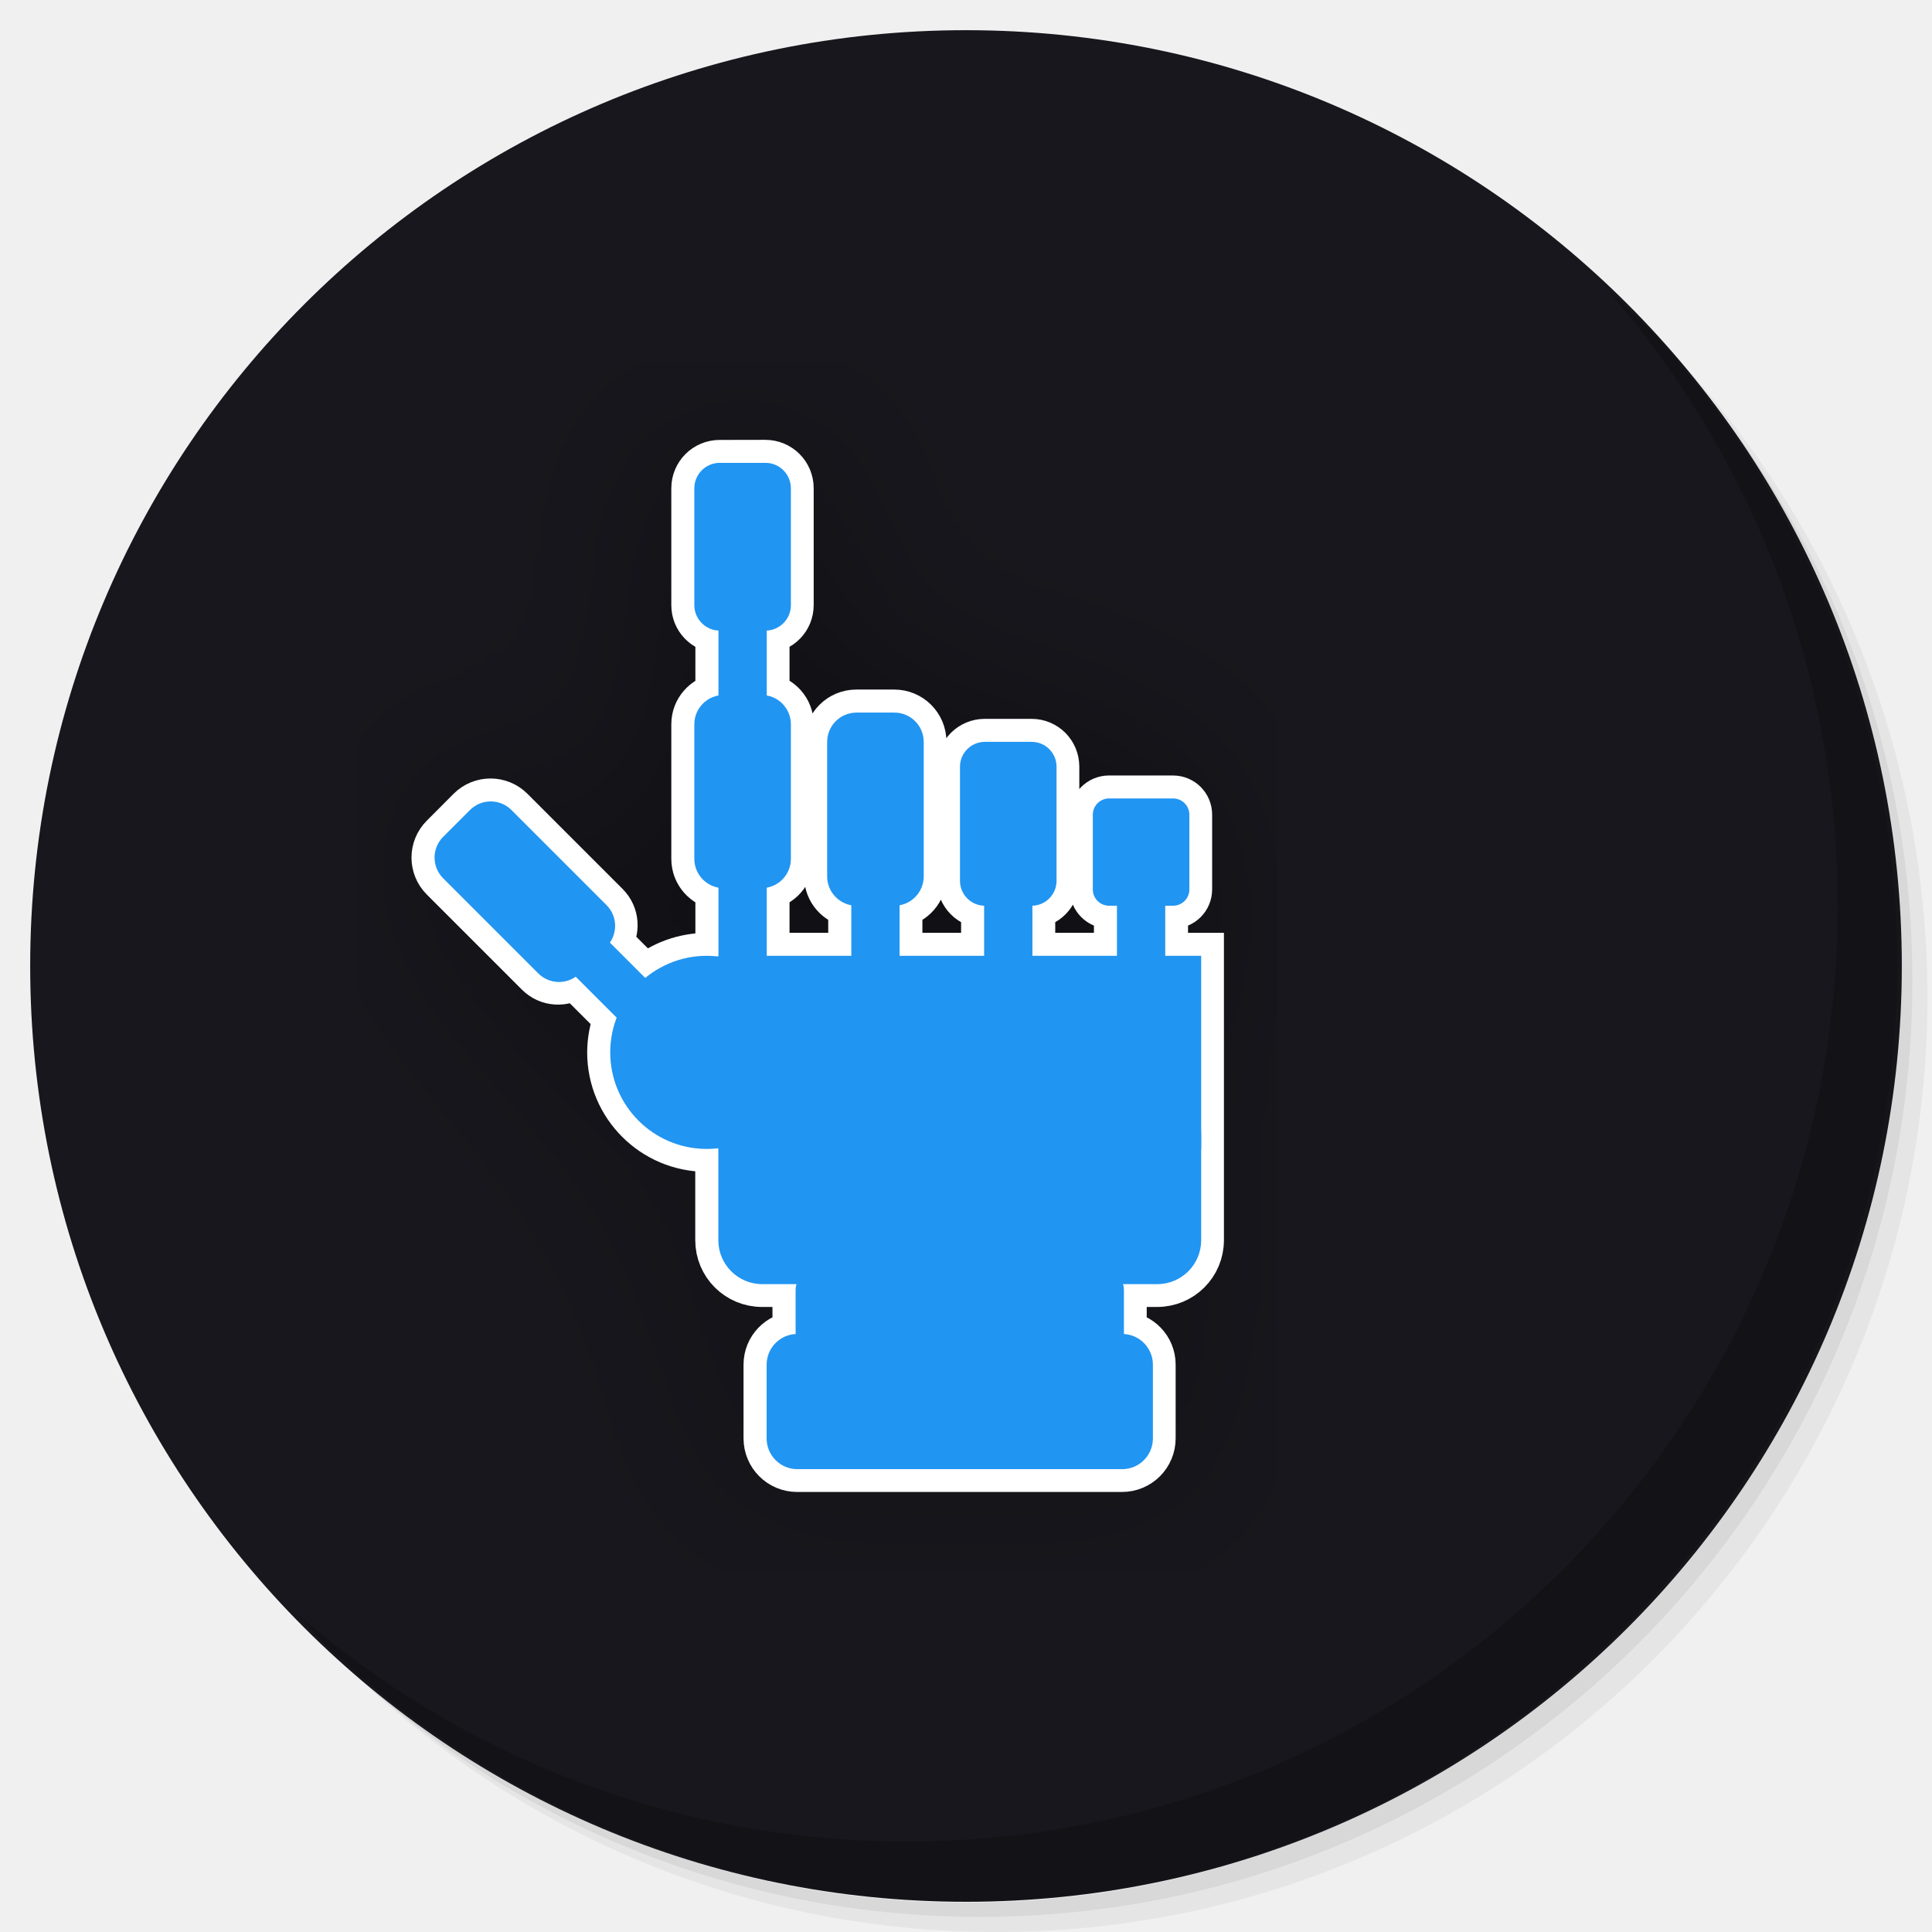
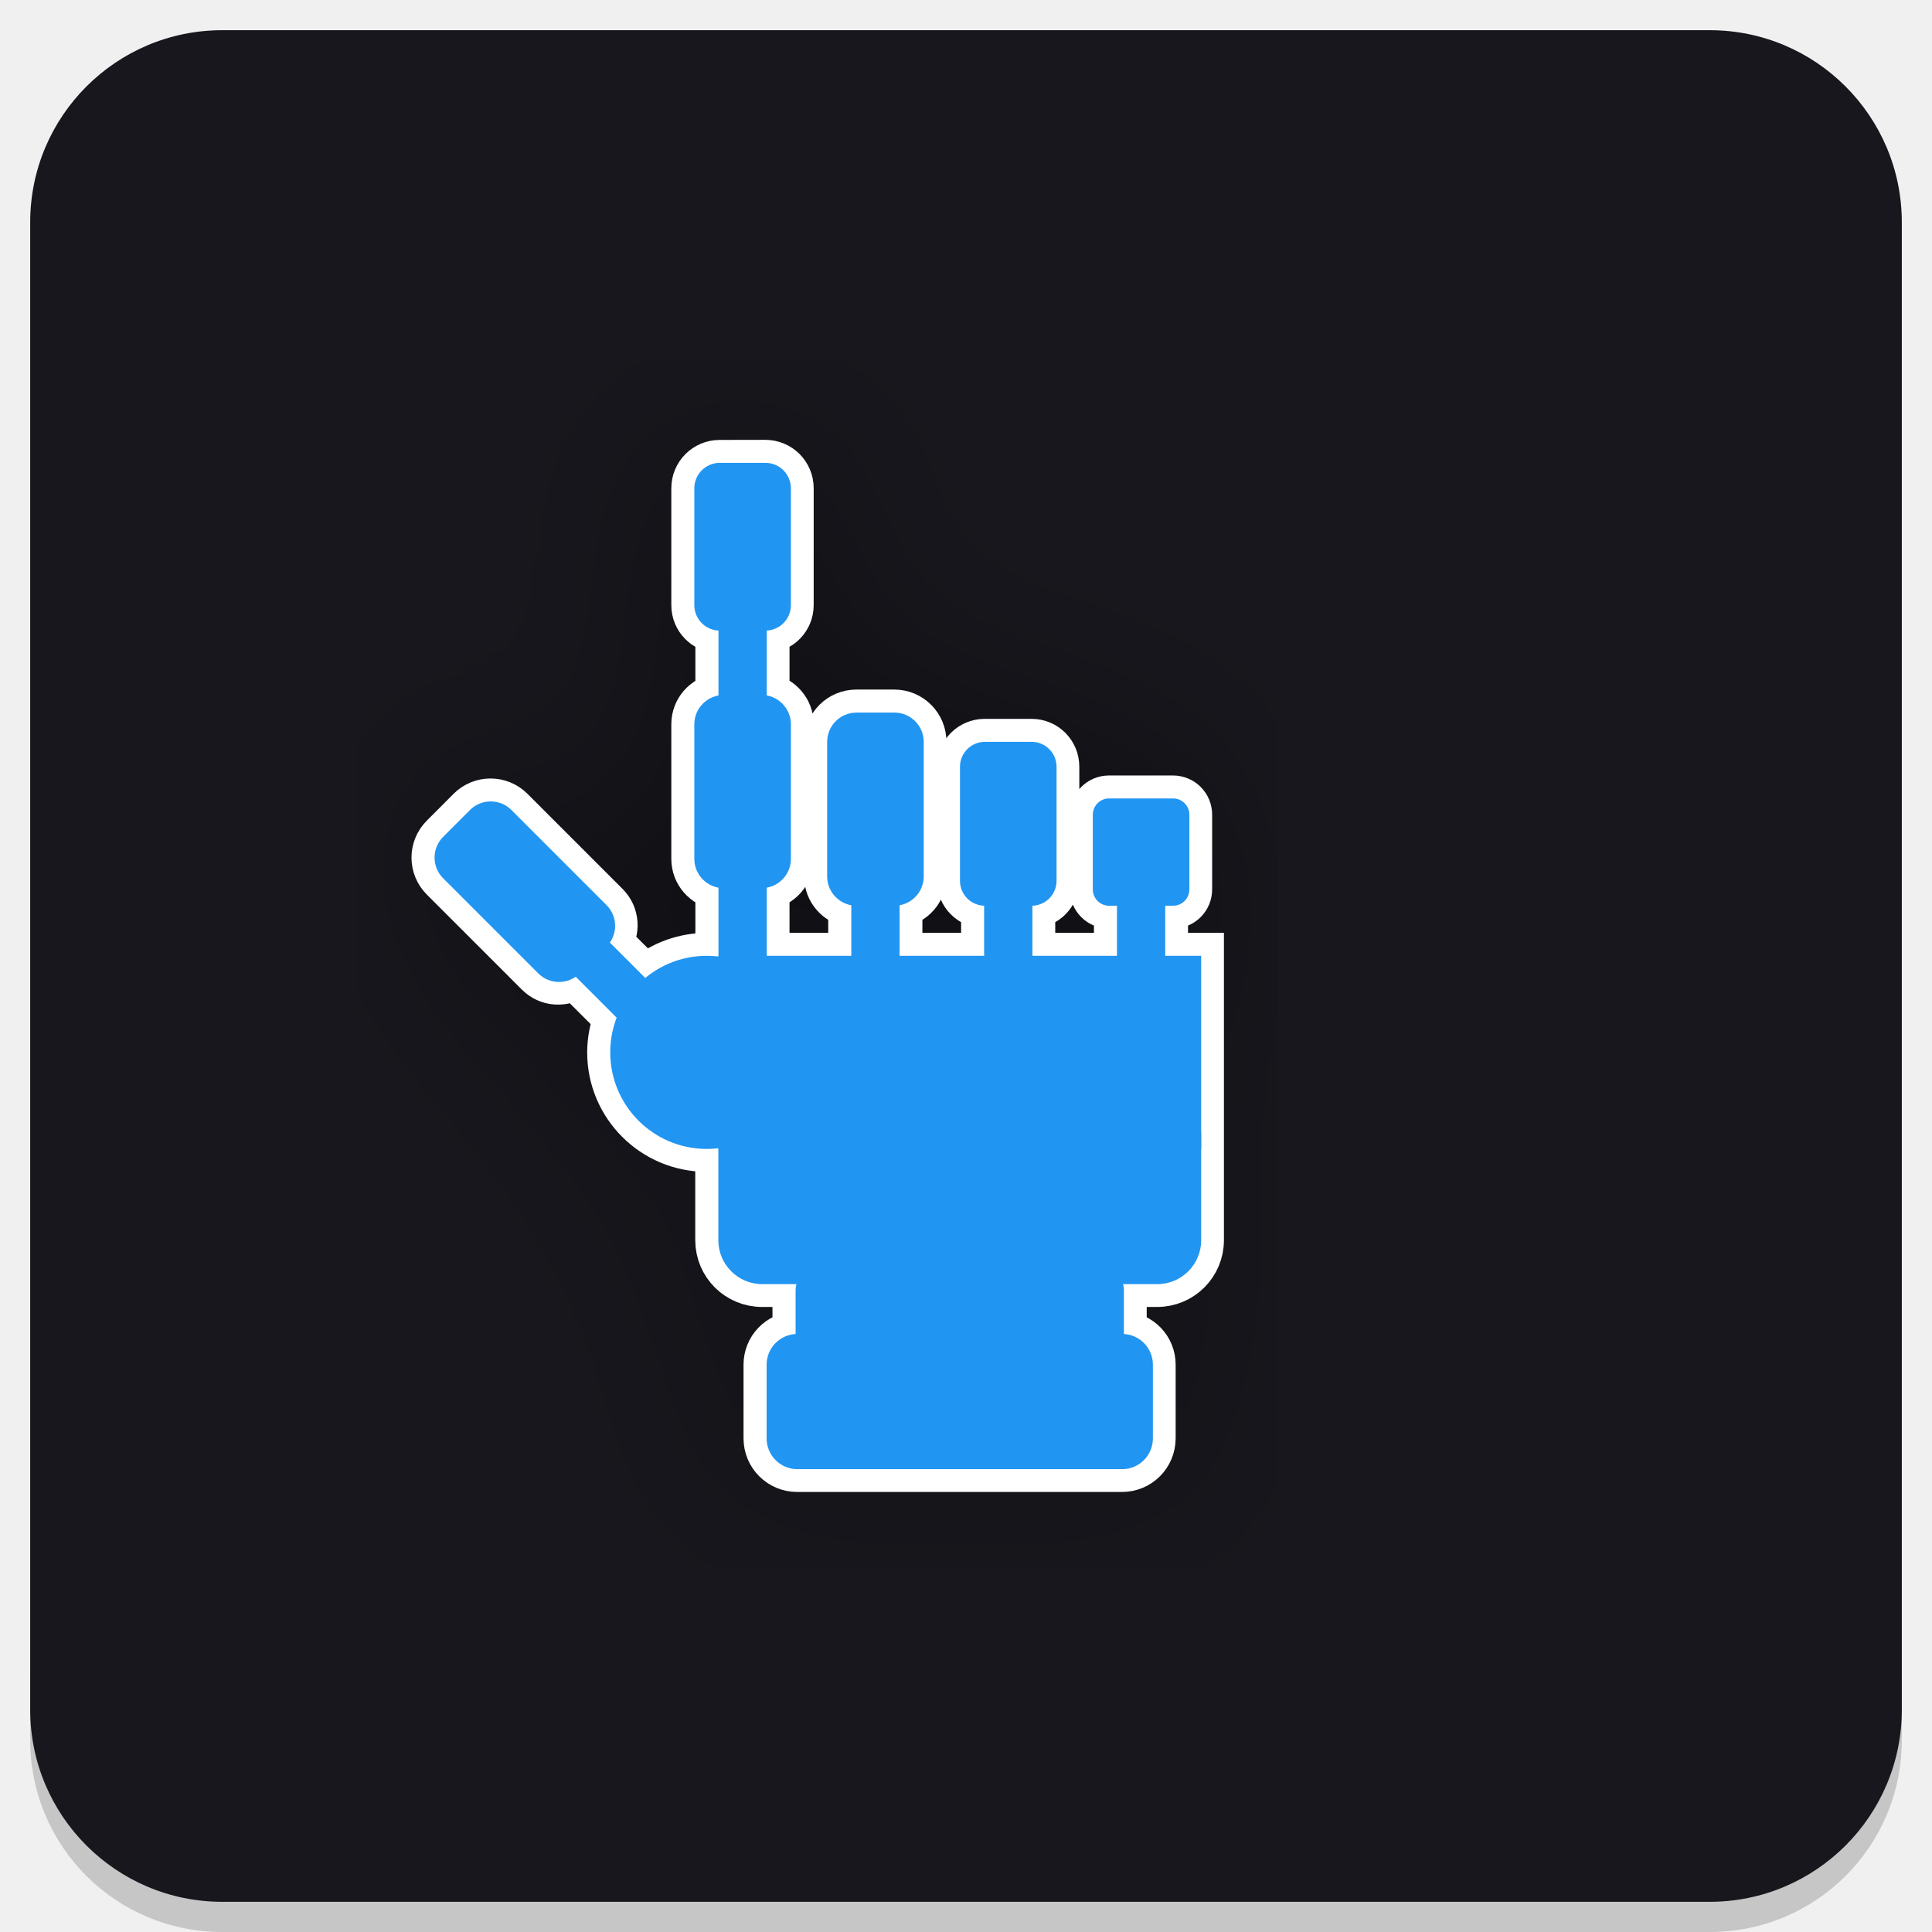
<svg xmlns="http://www.w3.org/2000/svg" xmlns:xlink="http://www.w3.org/1999/xlink" version="1.1" id="Layer_1" x="0px" y="0px" viewBox="0 0 256 256" enable-background="new 0 0 256 256" xml:space="preserve">
  <defs id="defs251">
    <clipPath id="b">
      <use width="100%" overflow="visible" xlink:href="#a" height="100%" id="use5" />
    </clipPath>
    <linearGradient x1="29.337" x2="81.837" y1="75.021" gradientUnits="userSpaceOnUse" y2="44.354" id="c">
      <stop id="stop10" offset="0" stop-opacity=".6" stop-color="#A52714" />
      <stop id="stop12" offset=".66" stop-opacity="0" stop-color="#A52714" />
    </linearGradient>
    <clipPath id="clipPath1232">
      <use width="100%" overflow="visible" xlink:href="#a" height="100%" id="use1230" />
    </clipPath>
    <clipPath id="clipPath1236">
      <use width="100%" overflow="visible" xlink:href="#a" height="100%" id="use1234" />
    </clipPath>
    <linearGradient x1="110.87" x2="52.538" y1="164.5" gradientUnits="userSpaceOnUse" y2="130.33" id="d">
      <stop id="stop23" offset="0" stop-opacity=".4" stop-color="#055524" />
      <stop id="stop25" offset=".33" stop-opacity="0" stop-color="#055524" />
    </linearGradient>
    <clipPath id="clipPath1244">
      <use width="100%" overflow="visible" xlink:href="#a" height="100%" id="use1242" />
    </clipPath>
    <clipPath id="clipPath1248">
      <use width="100%" overflow="visible" xlink:href="#a" height="100%" id="use1246" />
    </clipPath>
    <clipPath id="f">
      <use y="0" x="0" style="overflow:visible" id="use37" height="100%" xlink:href="#e" overflow="visible" width="100%" />
    </clipPath>
    <linearGradient x1="121.86" x2="136.55" y1="49.804" gradientUnits="userSpaceOnUse" y2="114.13" id="g">
      <stop id="stop42" offset="0" stop-opacity=".3" stop-color="#EA6100" />
      <stop id="stop44" offset=".66" stop-opacity="0" stop-color="#EA6100" />
    </linearGradient>
    <clipPath id="clipPath1258">
      <use width="100%" overflow="visible" xlink:href="#a" height="100%" id="use1256" />
    </clipPath>
    <clipPath id="clipPath1269">
      <use width="100%" overflow="visible" xlink:href="#a" height="100%" id="use1267" />
    </clipPath>
    <clipPath id="j">
      <use y="0" x="0" style="overflow:visible" id="use62" height="100%" xlink:href="#i" overflow="visible" width="100%" />
    </clipPath>
    <radialGradient id="l" gradientUnits="userSpaceOnUse" cy="55.948" cx="668.18" gradientTransform="translate(-576)" r="84.078">
      <stop stop-color="#3E2723" stop-opacity=".2" offset="0" id="stop73" />
      <stop stop-color="#3E2723" stop-opacity="0" offset="1" id="stop75" />
    </radialGradient>
    <clipPath id="clipPath1285">
      <use width="100%" overflow="visible" xlink:href="#a" height="100%" id="use1283" />
    </clipPath>
    <clipPath id="clipPath1289">
      <use width="100%" overflow="visible" xlink:href="#a" height="100%" id="use1287" />
    </clipPath>
    <clipPath id="n">
      <use y="0" x="0" style="overflow:visible" id="use83" height="100%" xlink:href="#m" overflow="visible" width="100%" />
    </clipPath>
    <radialGradient id="p" gradientUnits="userSpaceOnUse" cy="48.52" cx="597.88" gradientTransform="translate(-576)" r="78.044">
      <stop stop-color="#3E2723" stop-opacity=".2" offset="0" id="stop94" />
      <stop stop-color="#3E2723" stop-opacity="0" offset="1" id="stop96" />
    </radialGradient>
    <clipPath id="clipPath1305">
      <use width="100%" overflow="visible" xlink:href="#a" height="100%" id="use1303" />
    </clipPath>
    <radialGradient id="q" gradientUnits="userSpaceOnUse" cy="96.138" cx="671.84" gradientTransform="translate(-576)" r="87.87">
      <stop stop-color="#263238" stop-opacity=".2" offset="0" id="stop101" />
      <stop stop-color="#263238" stop-opacity="0" offset="1" id="stop103" />
    </radialGradient>
    <clipPath id="clipPath1312">
      <use width="100%" overflow="visible" xlink:href="#a" height="100%" id="use1310" />
    </clipPath>
    <clipPath id="clipPath1316">
      <use width="100%" overflow="visible" xlink:href="#a" height="100%" id="use1314" />
    </clipPath>
    <clipPath id="clipPath1320">
      <use width="100%" overflow="visible" xlink:href="#a" height="100%" id="use1318" />
    </clipPath>
    <clipPath id="clipPath1324">
      <use width="100%" overflow="visible" xlink:href="#a" height="100%" id="use1322" />
    </clipPath>
    <path d="m 8,184 h 83.77 l 38.88,-38.88 V 116 H 61.36 L 8,24.48 Z" id="e" />
    <path d="m 96,56 34.65,60 -38.88,68 H 184 V 56 Z" id="i" />
    <path d="M 21.97,8 V 48.34 L 61.36,116 96,56 h 88 V 8 Z" id="m" />
    <clipPath id="b-1">
      <use width="100%" overflow="visible" xlink:href="#a" height="100%" id="use5-7" />
    </clipPath>
    <clipPath id="clipPath1232-2">
      <use width="100%" overflow="visible" xlink:href="#a" height="100%" id="use1230-2" />
    </clipPath>
    <clipPath id="clipPath1236-6">
      <use width="100%" overflow="visible" xlink:href="#a" height="100%" id="use1234-1" />
    </clipPath>
    <clipPath id="clipPath1244-1">
      <use width="100%" overflow="visible" xlink:href="#a" height="100%" id="use1242-5" />
    </clipPath>
    <clipPath id="clipPath1248-9">
      <use width="100%" overflow="visible" xlink:href="#a" height="100%" id="use1246-4" />
    </clipPath>
    <clipPath id="f-9">
      <use y="0" x="0" style="overflow:visible" id="use37-0" height="100%" xlink:href="#e-8" overflow="visible" width="100%" />
    </clipPath>
    <clipPath id="clipPath1258-7">
      <use width="100%" overflow="visible" xlink:href="#a" height="100%" id="use1256-7" />
    </clipPath>
    <clipPath id="clipPath1269-1">
      <use width="100%" overflow="visible" xlink:href="#a" height="100%" id="use1267-1" />
    </clipPath>
    <clipPath id="j-5">
      <use y="0" x="0" style="overflow:visible" id="use62-9" height="100%" xlink:href="#i-5" overflow="visible" width="100%" />
    </clipPath>
    <radialGradient id="l-7" gradientUnits="userSpaceOnUse" cy="55.948" cx="668.18" gradientTransform="translate(-576)" r="84.078">
      <stop stop-color="#3E2723" stop-opacity=".2" offset="0" id="stop73-7" />
      <stop stop-color="#3E2723" stop-opacity="0" offset="1" id="stop75-6" />
    </radialGradient>
    <clipPath id="clipPath1285-7">
      <use width="100%" overflow="visible" xlink:href="#a" height="100%" id="use1283-3" />
    </clipPath>
    <clipPath id="clipPath1289-6">
      <use width="100%" overflow="visible" xlink:href="#a" height="100%" id="use1287-5" />
    </clipPath>
    <clipPath id="n-6">
      <use y="0" x="0" style="overflow:visible" id="use83-3" height="100%" xlink:href="#m-6" overflow="visible" width="100%" />
    </clipPath>
    <radialGradient id="p-9" gradientUnits="userSpaceOnUse" cy="48.52" cx="597.88" gradientTransform="translate(-576)" r="78.044">
      <stop stop-color="#3E2723" stop-opacity=".2" offset="0" id="stop94-4" />
      <stop stop-color="#3E2723" stop-opacity="0" offset="1" id="stop96-8" />
    </radialGradient>
    <clipPath id="clipPath1305-1">
      <use width="100%" overflow="visible" xlink:href="#a" height="100%" id="use1303-2" />
    </clipPath>
    <radialGradient id="q-9" gradientUnits="userSpaceOnUse" cy="96.138" cx="671.84" gradientTransform="translate(-576)" r="87.87">
      <stop stop-color="#263238" stop-opacity=".2" offset="0" id="stop101-3" />
      <stop stop-color="#263238" stop-opacity="0" offset="1" id="stop103-9" />
    </radialGradient>
    <clipPath id="clipPath1312-0">
      <use width="100%" overflow="visible" xlink:href="#a" height="100%" id="use1310-8" />
    </clipPath>
    <clipPath id="clipPath1316-8">
      <use width="100%" overflow="visible" xlink:href="#a" height="100%" id="use1314-5" />
    </clipPath>
    <clipPath id="clipPath1320-0">
      <use width="100%" overflow="visible" xlink:href="#a" height="100%" id="use1318-9" />
    </clipPath>
    <clipPath id="clipPath1324-6">
      <use width="100%" overflow="visible" xlink:href="#a" height="100%" id="use1322-3" />
    </clipPath>
    <path d="m 8,184 h 83.77 l 38.88,-38.88 V 116 H 61.36 L 8,24.48 Z" id="e-8" />
    <path d="m 96,56 34.65,60 -38.88,68 H 184 V 56 Z" id="i-5" />
    <path d="M 21.97,8 V 48.34 L 61.36,116 96,56 h 88 V 8 Z" id="m-6" />
    <radialGradient id="r" gradientUnits="userSpaceOnUse" cy="32.014" cx="34.286" gradientTransform="translate(-23.07961,-106.2699)" r="176.75">
      <stop stop-color="#fff" stop-opacity=".1" offset="0" id="stop130" />
      <stop stop-color="#fff" stop-opacity="0" offset="1" id="stop132" />
    </radialGradient>
    <clipPath id="b-0">
      <use y="0" x="0" style="overflow:visible" width="100%" overflow="visible" xlink:href="#a" height="100%" id="use5-5" />
    </clipPath>
    <clipPath id="clipPath963">
      <use y="0" x="0" style="overflow:visible" width="100%" overflow="visible" xlink:href="#a" height="100%" id="use961" />
    </clipPath>
    <clipPath id="clipPath967">
      <use y="0" x="0" style="overflow:visible" width="100%" overflow="visible" xlink:href="#a" height="100%" id="use965" />
    </clipPath>
    <radialGradient id="q-94" gradientUnits="userSpaceOnUse" cy="96.138" cx="671.84" gradientTransform="translate(-576)" r="87.87">
      <stop stop-color="#263238" stop-opacity=".2" offset="0" id="stop101-6" />
      <stop stop-color="#263238" stop-opacity="0" offset="1" id="stop103-92" />
    </radialGradient>
    <clipPath id="clipPath974">
      <use y="0" x="0" style="overflow:visible" width="100%" overflow="visible" xlink:href="#a" height="100%" id="use972" />
    </clipPath>
    <radialGradient id="p-2" gradientUnits="userSpaceOnUse" cy="48.52" cx="597.88" gradientTransform="translate(-576)" r="78.044">
      <stop stop-color="#3E2723" stop-opacity=".2" offset="0" id="stop94-47" />
      <stop stop-color="#3E2723" stop-opacity="0" offset="1" id="stop96-7" />
    </radialGradient>
    <clipPath id="clipPath981">
      <use y="0" x="0" style="overflow:visible" width="100%" overflow="visible" xlink:href="#a" height="100%" id="use979" />
    </clipPath>
    <clipPath id="clipPath985">
      <use y="0" x="0" style="overflow:visible" width="100%" overflow="visible" xlink:href="#a" height="100%" id="use983" />
    </clipPath>
    <clipPath id="n-5">
      <use width="100%" overflow="visible" xlink:href="#m-0" height="100%" id="use83-4" style="overflow:visible" x="0" y="0" />
    </clipPath>
    <radialGradient id="l-2" gradientUnits="userSpaceOnUse" cy="55.948" cx="668.18" gradientTransform="translate(-576)" r="84.078">
      <stop stop-color="#3E2723" stop-opacity=".2" offset="0" id="stop73-8" />
      <stop stop-color="#3E2723" stop-opacity="0" offset="1" id="stop75-9" />
    </radialGradient>
    <clipPath id="clipPath997">
      <use y="0" x="0" style="overflow:visible" width="100%" overflow="visible" xlink:href="#a" height="100%" id="use995" />
    </clipPath>
    <clipPath id="clipPath1001">
      <use y="0" x="0" style="overflow:visible" width="100%" overflow="visible" xlink:href="#a" height="100%" id="use999" />
    </clipPath>
    <clipPath id="j-3">
      <use width="100%" overflow="visible" xlink:href="#i-1" height="100%" id="use62-6" style="overflow:visible" x="0" y="0" />
    </clipPath>
    <clipPath id="clipPath1010">
      <use y="0" x="0" style="overflow:visible" width="100%" overflow="visible" xlink:href="#a" height="100%" id="use1008" />
    </clipPath>
    <clipPath id="clipPath1017">
      <use y="0" x="0" style="overflow:visible" width="100%" overflow="visible" xlink:href="#a" height="100%" id="use1015" />
    </clipPath>
    <clipPath id="f-0">
      <use width="100%" overflow="visible" xlink:href="#e-1" height="100%" id="use37-5" style="overflow:visible" x="0" y="0" />
    </clipPath>
    <clipPath id="clipPath1029">
      <use y="0" x="0" style="overflow:visible" width="100%" overflow="visible" xlink:href="#a" height="100%" id="use1027" />
    </clipPath>
    <clipPath id="clipPath1033">
      <use y="0" x="0" style="overflow:visible" width="100%" overflow="visible" xlink:href="#a" height="100%" id="use1031" />
    </clipPath>
    <clipPath id="clipPath1043">
      <use y="0" x="0" style="overflow:visible" width="100%" overflow="visible" xlink:href="#a" height="100%" id="use1041" />
    </clipPath>
    <clipPath id="clipPath1047">
      <use y="0" x="0" style="overflow:visible" width="100%" overflow="visible" xlink:href="#a" height="100%" id="use1045" />
    </clipPath>
    <path id="e-1" d="m 8,184 h 83.77 l 38.88,-38.88 V 116 H 61.36 L 8,24.48 Z" />
    <path id="i-1" d="m 96,56 34.65,60 -38.88,68 H 184 V 56 Z" />
    <path id="m-0" d="M 21.97,8 V 48.34 L 61.36,116 96,56 h 88 V 8 Z" />
    <circle r="88" cx="96" cy="96" id="a" />
    <path d="m8 184h83.77l38.88-38.88v-29.12h-69.29l-53.36-91.52z" id="e-6" />
    <path d="m96 56l34.65 60-38.88 68h92.23v-128z" id="i-2" />
    <path d="m21.97 8v40.34l39.39 67.66 34.64-60h88v-48z" id="m-8" />
    <defs id="defs1820">
      <path d="M 21.97,8 V 48.34 L 61.36,116 96,56 h 88 V 8 Z" id="path1928" />
    </defs>
    <clipPath id="n-7">
      <use id="use1822" height="100%" xlink:href="#m-8" overflow="visible" width="100%" style="overflow:visible" x="0" y="0" />
    </clipPath>
    <defs id="defs1799">
      <path d="m 96,56 34.65,60 -38.88,68 H 184 V 56 Z" id="path1918" />
    </defs>
    <clipPath id="j-6">
      <use id="use1801" height="100%" xlink:href="#i-2" overflow="visible" width="100%" style="overflow:visible" x="0" y="0" />
    </clipPath>
    <defs id="defs1774">
      <path d="m 8,184 h 83.77 l 38.88,-38.88 V 116 H 61.36 L 8,24.48 Z" id="path1902" />
    </defs>
    <clipPath id="f-06">
      <use id="use1776" height="100%" xlink:href="#e-6" overflow="visible" width="100%" style="overflow:visible" x="0" y="0" />
    </clipPath>
    <linearGradient x1="110.87" x2="52.538" y1="164.5" gradientUnits="userSpaceOnUse" y2="130.33" id="linearGradient1897">
      <stop id="stop1762" offset="0" stop-opacity=".4" stop-color="#055524" />
      <stop id="stop1764" offset=".33" stop-opacity="0" stop-color="#055524" />
    </linearGradient>
    <linearGradient x1="29.337" x2="81.837" y1="75.021" gradientUnits="userSpaceOnUse" y2="44.354" id="linearGradient1889">
      <stop id="stop1749" offset="0" stop-opacity=".6" stop-color="#A52714" />
      <stop id="stop1751" offset=".66" stop-opacity="0" stop-color="#A52714" />
    </linearGradient>
    <linearGradient id="linearGradient1910" y2="114.13" gradientUnits="userSpaceOnUse" y1="49.804" x2="136.55" x1="121.86">
      <stop stop-color="#EA6100" stop-opacity=".3" offset="0" id="stop1781" />
      <stop stop-color="#EA6100" stop-opacity="0" offset=".66" id="stop1783" />
    </linearGradient>
    <clipPath id="b-3">
      <use y="0" x="0" style="overflow:visible" width="100%" overflow="visible" xlink:href="#a" height="100%" id="use5-1" />
    </clipPath>
    <clipPath id="clipPath1024">
      <use y="0" x="0" style="overflow:visible" width="100%" overflow="visible" xlink:href="#a" height="100%" id="use1022" />
    </clipPath>
    <clipPath id="clipPath1028">
      <use y="0" x="0" style="overflow:visible" width="100%" overflow="visible" xlink:href="#a" height="100%" id="use1026" />
    </clipPath>
    <clipPath id="clipPath1035">
      <use y="0" x="0" style="overflow:visible" width="100%" overflow="visible" xlink:href="#a" height="100%" id="use1033" />
    </clipPath>
    <clipPath id="clipPath1039">
      <use y="0" x="0" style="overflow:visible" width="100%" overflow="visible" xlink:href="#a" height="100%" id="use1037" />
    </clipPath>
    <clipPath id="f-6">
      <use y="0" x="0" style="overflow:visible" id="use37-8" height="100%" xlink:href="#e-61" overflow="visible" width="100%" />
    </clipPath>
    <clipPath id="clipPath1048">
      <use y="0" x="0" style="overflow:visible" width="100%" overflow="visible" xlink:href="#a" height="100%" id="use1046" />
    </clipPath>
    <clipPath id="clipPath1058">
      <use y="0" x="0" style="overflow:visible" width="100%" overflow="visible" xlink:href="#a" height="100%" id="use1056" />
    </clipPath>
    <clipPath id="j-66">
      <use y="0" x="0" style="overflow:visible" id="use62-4" height="100%" xlink:href="#i-59" overflow="visible" width="100%" />
    </clipPath>
    <radialGradient id="l-9" gradientUnits="userSpaceOnUse" cy="55.948" cx="668.18" gradientTransform="translate(-576)" r="84.078">
      <stop stop-color="#3E2723" stop-opacity=".2" offset="0" id="stop73-5" />
      <stop stop-color="#3E2723" stop-opacity="0" offset="1" id="stop75-0" />
    </radialGradient>
    <clipPath id="clipPath1073">
      <use y="0" x="0" style="overflow:visible" width="100%" overflow="visible" xlink:href="#a" height="100%" id="use1071" />
    </clipPath>
    <clipPath id="clipPath1077">
      <use y="0" x="0" style="overflow:visible" width="100%" overflow="visible" xlink:href="#a" height="100%" id="use1075" />
    </clipPath>
    <clipPath id="n-4">
      <use y="0" x="0" style="overflow:visible" id="use83-8" height="100%" xlink:href="#m-4" overflow="visible" width="100%" />
    </clipPath>
    <radialGradient id="p-7" gradientUnits="userSpaceOnUse" cy="48.52" cx="597.88" gradientTransform="translate(-576)" r="78.044">
      <stop stop-color="#3E2723" stop-opacity=".2" offset="0" id="stop94-1" />
      <stop stop-color="#3E2723" stop-opacity="0" offset="1" id="stop96-72" />
    </radialGradient>
    <clipPath id="clipPath1092">
      <use y="0" x="0" style="overflow:visible" width="100%" overflow="visible" xlink:href="#a" height="100%" id="use1090" />
    </clipPath>
    <radialGradient id="q-7" gradientUnits="userSpaceOnUse" cy="96.138" cx="671.84" gradientTransform="translate(-576)" r="87.87">
      <stop stop-color="#263238" stop-opacity=".2" offset="0" id="stop101-2" />
      <stop stop-color="#263238" stop-opacity="0" offset="1" id="stop103-2" />
    </radialGradient>
    <clipPath id="clipPath1099">
      <use y="0" x="0" style="overflow:visible" width="100%" overflow="visible" xlink:href="#a" height="100%" id="use1097" />
    </clipPath>
    <clipPath id="clipPath1103">
      <use y="0" x="0" style="overflow:visible" width="100%" overflow="visible" xlink:href="#a" height="100%" id="use1101" />
    </clipPath>
    <clipPath id="clipPath1107">
      <use y="0" x="0" style="overflow:visible" width="100%" overflow="visible" xlink:href="#a" height="100%" id="use1105" />
    </clipPath>
    <clipPath id="clipPath1111">
      <use y="0" x="0" style="overflow:visible" width="100%" overflow="visible" xlink:href="#a" height="100%" id="use1109" />
    </clipPath>
    <radialGradient id="r-6" gradientUnits="userSpaceOnUse" cy="32.014" cx="34.286" gradientTransform="translate(-7,-7)" r="176.75">
      <stop stop-color="#fff" stop-opacity=".1" offset="0" id="stop130-1" />
      <stop stop-color="#fff" stop-opacity="0" offset="1" id="stop132-0" />
    </radialGradient>
    <path d="m 8,184 h 83.77 l 38.88,-38.88 V 116 H 61.36 L 8,24.48 Z" id="e-61" />
    <path d="m 96,56 34.65,60 -38.88,68 H 184 V 56 Z" id="i-59" />
    <path d="M 21.97,8 V 48.34 L 61.36,116 96,56 h 88 V 8 Z" id="m-4" />
    <clipPath id="b-9">
      <use y="0" x="0" style="overflow:visible" width="100%" overflow="visible" xlink:href="#a" height="100%" id="use5-0" />
    </clipPath>
    <clipPath id="clipPath1024-7">
      <use y="0" x="0" style="overflow:visible" width="100%" overflow="visible" xlink:href="#a" height="100%" id="use1022-7" />
    </clipPath>
    <clipPath id="clipPath1028-1">
      <use y="0" x="0" style="overflow:visible" width="100%" overflow="visible" xlink:href="#a" height="100%" id="use1026-1" />
    </clipPath>
    <clipPath id="clipPath1035-7">
      <use y="0" x="0" style="overflow:visible" width="100%" overflow="visible" xlink:href="#a" height="100%" id="use1033-7" />
    </clipPath>
    <clipPath id="clipPath1039-6">
      <use y="0" x="0" style="overflow:visible" width="100%" overflow="visible" xlink:href="#a" height="100%" id="use1037-7" />
    </clipPath>
    <clipPath id="f-3">
      <use y="0" x="0" style="overflow:visible" id="use37-6" height="100%" xlink:href="#e-9" overflow="visible" width="100%" />
    </clipPath>
    <clipPath id="clipPath1048-3">
      <use y="0" x="0" style="overflow:visible" width="100%" overflow="visible" xlink:href="#a" height="100%" id="use1046-9" />
    </clipPath>
    <clipPath id="clipPath1058-4">
      <use y="0" x="0" style="overflow:visible" width="100%" overflow="visible" xlink:href="#a" height="100%" id="use1056-8" />
    </clipPath>
    <clipPath id="j-1">
      <use y="0" x="0" style="overflow:visible" id="use62-2" height="100%" xlink:href="#i-6" overflow="visible" width="100%" />
    </clipPath>
    <radialGradient id="l-93" gradientUnits="userSpaceOnUse" cy="55.948" cx="668.18" gradientTransform="translate(-576)" r="84.078">
      <stop stop-color="#3E2723" stop-opacity=".2" offset="0" id="stop73-9" />
      <stop stop-color="#3E2723" stop-opacity="0" offset="1" id="stop75-08" />
    </radialGradient>
    <clipPath id="clipPath1073-8">
      <use y="0" x="0" style="overflow:visible" width="100%" overflow="visible" xlink:href="#a" height="100%" id="use1071-5" />
    </clipPath>
    <clipPath id="clipPath1077-0">
      <use y="0" x="0" style="overflow:visible" width="100%" overflow="visible" xlink:href="#a" height="100%" id="use1075-9" />
    </clipPath>
    <clipPath id="n-63">
      <use y="0" x="0" style="overflow:visible" id="use83-85" height="100%" xlink:href="#m-2" overflow="visible" width="100%" />
    </clipPath>
    <radialGradient id="p-6" gradientUnits="userSpaceOnUse" cy="48.52" cx="597.88" gradientTransform="translate(-576)" r="78.044">
      <stop stop-color="#3E2723" stop-opacity=".2" offset="0" id="stop94-11" />
      <stop stop-color="#3E2723" stop-opacity="0" offset="1" id="stop96-5" />
    </radialGradient>
    <clipPath id="clipPath1092-9">
      <use y="0" x="0" style="overflow:visible" width="100%" overflow="visible" xlink:href="#a" height="100%" id="use1090-8" />
    </clipPath>
    <radialGradient id="q-4" gradientUnits="userSpaceOnUse" cy="96.138" cx="671.84" gradientTransform="translate(-576)" r="87.87">
      <stop stop-color="#263238" stop-opacity=".2" offset="0" id="stop101-8" />
      <stop stop-color="#263238" stop-opacity="0" offset="1" id="stop103-1" />
    </radialGradient>
    <clipPath id="clipPath1099-0">
      <use y="0" x="0" style="overflow:visible" width="100%" overflow="visible" xlink:href="#a" height="100%" id="use1097-3" />
    </clipPath>
    <clipPath id="clipPath1103-0">
      <use y="0" x="0" style="overflow:visible" width="100%" overflow="visible" xlink:href="#a" height="100%" id="use1101-4" />
    </clipPath>
    <clipPath id="clipPath1107-4">
      <use y="0" x="0" style="overflow:visible" width="100%" overflow="visible" xlink:href="#a" height="100%" id="use1105-4" />
    </clipPath>
    <clipPath id="clipPath1111-4">
      <use y="0" x="0" style="overflow:visible" width="100%" overflow="visible" xlink:href="#a" height="100%" id="use1109-7" />
    </clipPath>
    <radialGradient id="r-63" gradientUnits="userSpaceOnUse" cy="32.014" cx="34.286" gradientTransform="translate(-7,-7)" r="176.75">
      <stop stop-color="#fff" stop-opacity=".1" offset="0" id="stop130-17" />
      <stop stop-color="#fff" stop-opacity="0" offset="1" id="stop132-5" />
    </radialGradient>
    <path d="m 8,184 h 83.77 l 38.88,-38.88 V 116 H 61.36 L 8,24.48 Z" id="e-9" />
    <path d="m 96,56 34.65,60 -38.88,68 H 184 V 56 Z" id="i-6" />
    <path d="M 21.97,8 V 48.34 L 61.36,116 96,56 h 88 V 8 Z" id="m-2" />
    <filter style="color-interpolation-filters:sRGB" id="filter14773">
      <feFlood flood-opacity="0.498" flood-color="rgb(0,0,0)" result="flood" id="feFlood14763" />
      <feComposite in="flood" in2="SourceGraphic" operator="in" result="composite1" id="feComposite14765" />
      <feGaussianBlur in="composite1" stdDeviation="2" result="blur" id="feGaussianBlur14767" />
      <feOffset dx="0" dy="0" result="offset" id="feOffset14769" />
      <feComposite in="SourceGraphic" in2="offset" operator="over" result="composite2" id="feComposite14771" />
    </filter>
    <filter style="color-interpolation-filters:sRGB" id="filter14773-3">
      <feFlood flood-opacity="0.498" flood-color="rgb(0,0,0)" result="flood" id="feFlood14763-6" />
      <feComposite in="flood" in2="SourceGraphic" operator="in" result="composite1" id="feComposite14765-7" />
      <feGaussianBlur in="composite1" stdDeviation="2" result="blur" id="feGaussianBlur14767-5" />
      <feOffset dx="0" dy="0" result="offset" id="feOffset14769-3" />
      <feComposite in="SourceGraphic" in2="offset" operator="over" result="composite2" id="feComposite14771-5" />
    </filter>
  </defs>
-   <g id="layer2">
+   <g style="display:inline" id="g1182">
+     <rect style="display:inline;fill:#17171d;fill-opacity:1;stroke-width:1.418" id="rect1101" width="248" height="248" x="4" y="4" ry="25.456" />
+   </g>
+   <g style="display:inline" id="g1178">
+     <path style="display:inline;opacity:0.5;fill:#17171d;fill-opacity:0.392;stroke-width:1.418" d="m 4,220.545 v 10 C 4,244.647 15.353,256 29.455,256 H 226.545 C 240.647,256 252,244.647 252,230.545 v -10 C 252,234.647 240.647,246 226.545,246 H 29.455 C 15.353,246 4,234.647 4,220.545 Z" id="rect1101-3" />
+   </g>
+   <g id="layer2" style="display:none">
    <circle style="display:inline;fill:#17171d;fill-opacity:1;stroke:none;stroke-width:2.74;stroke-miterlimit:4;stroke-dasharray:none;stroke-opacity:1" id="path1090" cx="128" cy="128" r="124" />
-     <g id="g1174" transform="matrix(6.075709,0,0,6.075709,-1720.43,-321.6025)">
-       <path id="path14553" d="m 298.861,63.027 c -0.308,0 -0.555,0.247 -0.555,0.555 v 2.549 c 0,0.297 0.232,0.533 0.525,0.549 v 1.434 c -0.298,0.055 -0.525,0.301 -0.525,0.615 v 2.934 c 10e-6,0.314 0.228,0.562 0.525,0.617 v 1.498 h -0.002 v 0.018 a 2.106,2.106 0 0 0 -0.252,-0.018 2.106,2.106 0 0 0 -1.342,0.484 l -0.781,-0.781 c 0.172,-0.249 0.158,-0.587 -0.065,-0.809 l -2.074,-2.074 c -0.25,-0.25 -0.654,-0.25 -0.904,0 l -0.584,0.586 c -0.25,0.25 -0.25,0.654 0,0.904 l 2.074,2.074 c 0.222,0.222 0.559,0.235 0.809,0.062 l 0.904,0.904 a 2.106,2.106 0 0 0 -0.143,0.754 2.106,2.106 0 0 0 2.105,2.107 2.106,2.106 0 0 0 0.252,-0.018 v 0.018 1.99 c 0,0.53 0.427,0.957 0.957,0.957 h 0.754 c -0.013,0.043 -0.027,0.087 -0.027,0.135 v 0.961 c -0.352,0.021 -0.631,0.305 -0.631,0.662 v 1.607 c 0,0.371 0.299,0.67 0.67,0.67 h 7.084 c 0.371,0 0.67,-0.299 0.67,-0.67 v -1.607 c 0,-0.357 -0.279,-0.641 -0.631,-0.662 v -0.961 c 0,-0.048 -0.015,-0.091 -0.027,-0.135 h 0.754 c 0.53,0 0.957,-0.427 0.957,-0.957 v -2.297 -3.906 h -0.783 v -1.092 h 0.172 c 0.197,0 0.354,-0.159 0.354,-0.355 v -1.629 c 0,-0.197 -0.157,-0.355 -0.354,-0.355 h -1.396 c -0.197,-10e-6 -0.355,0.159 -0.355,0.355 v 1.629 c 0,0.197 0.159,0.355 0.355,0.355 h 0.172 v 1.092 h -1.844 v -1.096 c 0.293,-0.009 0.525,-0.244 0.525,-0.539 v -2.488 c 0,-0.301 -0.24,-0.543 -0.541,-0.543 h -1.021 c -0.301,0 -0.543,0.242 -0.543,0.543 v 2.488 c 0,0.295 0.235,0.53 0.527,0.539 v 1.096 h -1.844 v -1.115 c 0.297,-0.055 0.525,-0.301 0.525,-0.615 v -2.934 c 0,-0.354 -0.284,-0.641 -0.639,-0.641 H 301.842 c -0.354,0 -0.639,0.286 -0.639,0.641 v 2.934 c 0,0.314 0.228,0.56 0.525,0.615 v 1.115 h -1.844 v -1.498 c 0.298,-0.054 0.527,-0.303 0.527,-0.617 v -2.934 c 0,-0.314 -0.229,-0.561 -0.527,-0.615 v -1.434 c 0.294,-0.015 0.527,-0.251 0.527,-0.549 v -2.549 c 0,-0.308 -0.247,-0.555 -0.555,-0.555 z" style="display:inline;fill:none;fill-opacity:1;stroke:#ffffff;stroke-width:1;stroke-miterlimit:4;stroke-dasharray:none;stroke-opacity:1;filter:url(#filter14773)" />
-       <g style="display:inline;fill:#2195f2;fill-opacity:1" id="g14429" transform="translate(259.3977,-733.0599)">
-         <rect style="fill:#2195f2;fill-opacity:1;stroke-width:0.131" id="rect11872-3-23-4" width="6.615" height="26.458" x="-114.113" y="99.165" ry="4.016" transform="matrix(0.1125679,-0.1125679,0.1125679,0.1125679,36.77749,782.0567)" />
-         <rect style="fill:#2195f2;fill-opacity:1;stroke-width:0.131" id="rect11872-3-8-8" width="6.615" height="26.458" x="71.294" y="103.364" ry="4.016" transform="matrix(0.1591951,0,0,0.1591951,36.77749,788.0567)" />
-         <rect style="fill:#2195f2;fill-opacity:1;stroke-width:0.131" id="rect11872-3-7-1" width="6.615" height="26.458" x="53.098" y="103.364" ry="4.016" transform="matrix(0.1591951,0,0,0.1591951,36.77749,788.0567)" />
-         <rect style="fill:#2195f2;fill-opacity:1;stroke-width:0.131" id="rect11872-3-9-0" width="6.615" height="26.458" x="34.901" y="103.364" ry="4.016" transform="matrix(0.1591951,0,0,0.1591951,36.77749,788.0567)" />
-         <rect style="fill:#2195f2;fill-opacity:1;stroke-width:0.131" id="rect11872-3-20-3" width="6.615" height="26.458" x="16.704" y="103.364" ry="4.016" transform="matrix(0.1591951,0,0,0.1591951,36.77749,782.0567)" />
-         <rect style="fill:#2195f2;fill-opacity:1;stroke-width:0.131" id="rect11872-3-4" width="6.615" height="26.458" x="16.704" y="136.773" ry="4.016" transform="matrix(0.1591951,0,0,0.1591951,36.77749,782.0567)" />
-         <rect style="fill:#2195f2;fill-opacity:1;stroke-width:0.138" id="rect11872-2-0-7" width="13.229" height="14.698" x="67.987" y="96.415" ry="2.231" transform="matrix(0.1591951,0,0,0.1591951,36.77749,788.0567)" />
-         <rect style="fill:#2195f2;fill-opacity:1;stroke-width:0.171" id="rect11872-6-7-3" width="13.229" height="22.449" x="49.79" y="88.664" ry="3.407" transform="matrix(0.1591951,0,0,0.1591951,36.77749,788.0567)" />
-         <rect style="fill:#2195f2;fill-opacity:1;stroke-width:0.186" id="rect11872-5-2-7" width="13.229" height="26.458" x="31.594" y="84.655" ry="4.016" transform="matrix(0.1591951,0,0,0.1591951,36.77749,788.0567)" />
-         <g id="g12602-5" style="fill:#2195f2;fill-opacity:1" transform="matrix(0.1591951,0,0,0.1591951,36.77749,782.0567)">
-           <rect ry="4.209" y="207.47" x="23.302" height="18.521" width="52.917" id="rect11793-9" style="fill:#2195f2;fill-opacity:1;stroke-width:0.183" />
-           <rect ry="3.007" y="198.475" x="27.271" height="13.229" width="44.979" id="rect11793-3-6" style="fill:#2195f2;fill-opacity:1;stroke-width:0.143" />
-           <rect ry="6.013" y="174.185" x="16.687" height="26.458" width="66.146" id="rect11793-7-2" style="fill:#2195f2;fill-opacity:1;stroke-width:0.244" />
-           <rect ry="0" y="155.664" x="16.687" height="26.458" width="66.146" id="rect11793-7-5-1" style="fill:#2195f2;fill-opacity:1;stroke-width:0.244" />
-           <circle r="13.229" cy="168.893" cx="15.105" id="path11855-7" style="fill:#2195f2;fill-opacity:1;stroke-width:0.205" />
-         </g>
-         <rect style="fill:#2195f2;fill-opacity:1;stroke-width:0.186" id="rect11872-8" width="13.229" height="26.458" x="13.397" y="119.935" ry="4.016" transform="matrix(0.1591951,0,0,0.1591951,36.77749,782.0567)" />
-         <rect style="fill:#2195f2;fill-opacity:1;stroke-width:0.173" id="rect11872-1-5" width="13.229" height="22.984" x="13.397" y="88.13" ry="3.489" transform="matrix(0.1591951,0,0,0.1591951,36.77749,782.0567)" />
-         <rect style="fill:#2195f2;fill-opacity:1;stroke-width:0.186" id="rect11872-9-7" width="13.229" height="26.458" x="-117.42" y="83.687" ry="4.016" transform="matrix(0.1125679,-0.1125679,0.1125679,0.1125679,36.77749,782.0567)" />
-       </g>
-     </g>
  </g>
-   <g id="layer1" style="display:inline" />
-   <g id="layer6" style="display:inline">
+   <g id="layer6" style="display:none">
    <g id="g2548" style="display:inline" transform="translate(-2.960187,1.58543)">
      <path d="m 256.36,128.415 c 0,-33.9 -13.5,-64.5 -35.4,-86.9 -0.4,-0.3 -0.7,-0.7 -1.1,-1 21.3,22.3 34.5,52.6 34.5,86 0,68.5 -55.2,124 -123.4,124 -32.9,0 -62.9,-13 -85,-34.1 0.3,0.3 0.6,0.6 0.9,0.9 22.2,21.7 52.6,35.1 86,35.1 68.2,0 123.5,-55.5 123.5,-124 z" id="path238" style="display:inline;opacity:0.1" />
      <path d="m 219.86,40.415 c -0.7,-0.6 -1.4,-1.3 -2,-1.9 -0.7,-0.6 -1.4,-1.2 -2.1,-1.9 19.1,21.8 30.7,50.5 30.7,81.8 0,68.5 -55.2,124 -123.4,124 -30.9,0 -59.2,-11.4 -80.9,-30.3 0.6,0.7 1.2,1.4 1.9,2.1 0.6,0.7 1.3,1.4 1.9,2 22.1,21.1 52.1,34.1 85,34.1 68.2,0 123.4,-55.5 123.4,-124 0,-33.3 -13.1,-63.6 -34.5,-85.9 z" id="path240" style="display:inline;opacity:0.2" />
      <path d="m 220.96,41.515 c 21.9,22.4 35.4,53.1 35.4,86.9 0,68.5 -55.2,124 -123.4,124 -33.5,0 -63.8,-13.4 -86,-35.1 22.4,22.9 53.6,37.1 88,37.1 68.2,0 123.4,-55.5 123.4,-124 -0.1,-34.9 -14.4,-66.4 -37.4,-88.9 z" id="path236" style="display:inline;opacity:0.05" />
    </g>
  </g>
+   <g id="layer1" style="display:inline">
+     <g style="display:inline" id="g1146">
+       <g transform="matrix(6.075709,0,0,6.075709,-1720.43,-321.6025)" id="g1174">
+         <path style="display:inline;fill:none;fill-opacity:1;stroke:#ffffff;stroke-width:1;stroke-miterlimit:4;stroke-dasharray:none;stroke-opacity:1;filter:url(#filter14773)" d="m 298.861,63.027 c -0.308,0 -0.555,0.247 -0.555,0.555 v 2.549 c 0,0.297 0.232,0.533 0.525,0.549 v 1.434 c -0.298,0.055 -0.525,0.301 -0.525,0.615 v 2.934 c 10e-6,0.314 0.228,0.562 0.525,0.617 v 1.498 h -0.002 v 0.018 a 2.106,2.106 0 0 0 -0.252,-0.018 2.106,2.106 0 0 0 -1.342,0.484 l -0.781,-0.781 c 0.172,-0.249 0.158,-0.587 -0.065,-0.809 l -2.074,-2.074 c -0.25,-0.25 -0.654,-0.25 -0.904,0 l -0.584,0.586 c -0.25,0.25 -0.25,0.654 0,0.904 l 2.074,2.074 c 0.222,0.222 0.559,0.235 0.809,0.062 l 0.904,0.904 a 2.106,2.106 0 0 0 -0.143,0.754 2.106,2.106 0 0 0 2.105,2.107 2.106,2.106 0 0 0 0.252,-0.018 v 0.018 1.99 c 0,0.53 0.427,0.957 0.957,0.957 h 0.754 c -0.013,0.043 -0.027,0.087 -0.027,0.135 v 0.961 c -0.352,0.021 -0.631,0.305 -0.631,0.662 v 1.607 c 0,0.371 0.299,0.67 0.67,0.67 h 7.084 c 0.371,0 0.67,-0.299 0.67,-0.67 v -1.607 c 0,-0.357 -0.279,-0.641 -0.631,-0.662 v -0.961 c 0,-0.048 -0.015,-0.091 -0.027,-0.135 h 0.754 c 0.53,0 0.957,-0.427 0.957,-0.957 v -2.297 -3.906 h -0.783 v -1.092 h 0.172 c 0.197,0 0.354,-0.159 0.354,-0.355 v -1.629 c 0,-0.197 -0.157,-0.355 -0.354,-0.355 h -1.396 c -0.197,-10e-6 -0.355,0.159 -0.355,0.355 v 1.629 c 0,0.197 0.159,0.355 0.355,0.355 h 0.172 v 1.092 h -1.844 v -1.096 c 0.293,-0.009 0.525,-0.244 0.525,-0.539 v -2.488 c 0,-0.301 -0.24,-0.543 -0.541,-0.543 h -1.021 c -0.301,0 -0.543,0.242 -0.543,0.543 v 2.488 c 0,0.295 0.235,0.53 0.527,0.539 v 1.096 h -1.844 v -1.115 c 0.297,-0.055 0.525,-0.301 0.525,-0.615 v -2.934 c 0,-0.354 -0.284,-0.641 -0.639,-0.641 H 301.842 c -0.354,0 -0.639,0.286 -0.639,0.641 v 2.934 c 0,0.314 0.228,0.56 0.525,0.615 v 1.115 h -1.844 v -1.498 c 0.298,-0.054 0.527,-0.303 0.527,-0.617 v -2.934 c 0,-0.314 -0.229,-0.561 -0.527,-0.615 v -1.434 c 0.294,-0.015 0.527,-0.251 0.527,-0.549 v -2.549 c 0,-0.308 -0.247,-0.555 -0.555,-0.555 z" id="path14553" />
+         <g transform="translate(259.3977,-733.0599)" id="g14429" style="display:inline;fill:#2195f2;fill-opacity:1">
+           <rect transform="matrix(0.1125679,-0.1125679,0.1125679,0.1125679,36.77749,782.0567)" ry="4.016" y="99.165" x="-114.113" height="26.458" width="6.615" id="rect11872-3-23-4" style="fill:#2195f2;fill-opacity:1;stroke-width:0.131" />
+           <rect transform="matrix(0.1591951,0,0,0.1591951,36.77749,788.0567)" ry="4.016" y="103.364" x="71.294" height="26.458" width="6.615" id="rect11872-3-8-8" style="fill:#2195f2;fill-opacity:1;stroke-width:0.131" />
+           <rect transform="matrix(0.1591951,0,0,0.1591951,36.77749,788.0567)" ry="4.016" y="103.364" x="53.098" height="26.458" width="6.615" id="rect11872-3-7-1" style="fill:#2195f2;fill-opacity:1;stroke-width:0.131" />
+           <rect transform="matrix(0.1591951,0,0,0.1591951,36.77749,788.0567)" ry="4.016" y="103.364" x="34.901" height="26.458" width="6.615" id="rect11872-3-9-0" style="fill:#2195f2;fill-opacity:1;stroke-width:0.131" />
+           <rect transform="matrix(0.1591951,0,0,0.1591951,36.77749,782.0567)" ry="4.016" y="103.364" x="16.704" height="26.458" width="6.615" id="rect11872-3-20-3" style="fill:#2195f2;fill-opacity:1;stroke-width:0.131" />
+           <rect transform="matrix(0.1591951,0,0,0.1591951,36.77749,782.0567)" ry="4.016" y="136.773" x="16.704" height="26.458" width="6.615" id="rect11872-3-4" style="fill:#2195f2;fill-opacity:1;stroke-width:0.131" />
+           <rect transform="matrix(0.1591951,0,0,0.1591951,36.77749,788.0567)" ry="2.231" y="96.415" x="67.987" height="14.698" width="13.229" id="rect11872-2-0-7" style="fill:#2195f2;fill-opacity:1;stroke-width:0.138" />
+           <rect transform="matrix(0.1591951,0,0,0.1591951,36.77749,788.0567)" ry="3.407" y="88.664" x="49.79" height="22.449" width="13.229" id="rect11872-6-7-3" style="fill:#2195f2;fill-opacity:1;stroke-width:0.171" />
+           <rect transform="matrix(0.1591951,0,0,0.1591951,36.77749,788.0567)" ry="4.016" y="84.655" x="31.594" height="26.458" width="13.229" id="rect11872-5-2-7" style="fill:#2195f2;fill-opacity:1;stroke-width:0.186" />
+           <g transform="matrix(0.1591951,0,0,0.1591951,36.77749,782.0567)" style="fill:#2195f2;fill-opacity:1" id="g12602-5">
+             <rect style="fill:#2195f2;fill-opacity:1;stroke-width:0.183" id="rect11793-9" width="52.917" height="18.521" x="23.302" y="207.47" ry="4.209" />
+             <rect style="fill:#2195f2;fill-opacity:1;stroke-width:0.143" id="rect11793-3-6" width="44.979" height="13.229" x="27.271" y="198.475" ry="3.007" />
+             <rect style="fill:#2195f2;fill-opacity:1;stroke-width:0.244" id="rect11793-7-2" width="66.146" height="26.458" x="16.687" y="174.185" ry="6.013" />
+             <rect style="fill:#2195f2;fill-opacity:1;stroke-width:0.244" id="rect11793-7-5-1" width="66.146" height="26.458" x="16.687" y="155.664" ry="0" />
+             <circle style="fill:#2195f2;fill-opacity:1;stroke-width:0.205" id="path11855-7" cx="15.105" cy="168.893" r="13.229" />
+           </g>
+           <rect transform="matrix(0.1591951,0,0,0.1591951,36.77749,782.0567)" ry="4.016" y="119.935" x="13.397" height="26.458" width="13.229" id="rect11872-8" style="fill:#2195f2;fill-opacity:1;stroke-width:0.186" />
+           <rect transform="matrix(0.1591951,0,0,0.1591951,36.77749,782.0567)" ry="3.489" y="88.13" x="13.397" height="22.984" width="13.229" id="rect11872-1-5" style="fill:#2195f2;fill-opacity:1;stroke-width:0.173" />
+           <rect transform="matrix(0.1125679,-0.1125679,0.1125679,0.1125679,36.77749,782.0567)" ry="4.016" y="83.687" x="-117.42" height="26.458" width="13.229" id="rect11872-9-7" style="fill:#2195f2;fill-opacity:1;stroke-width:0.186" />
+         </g>
+       </g>
+     </g>
+   </g>
</svg>
